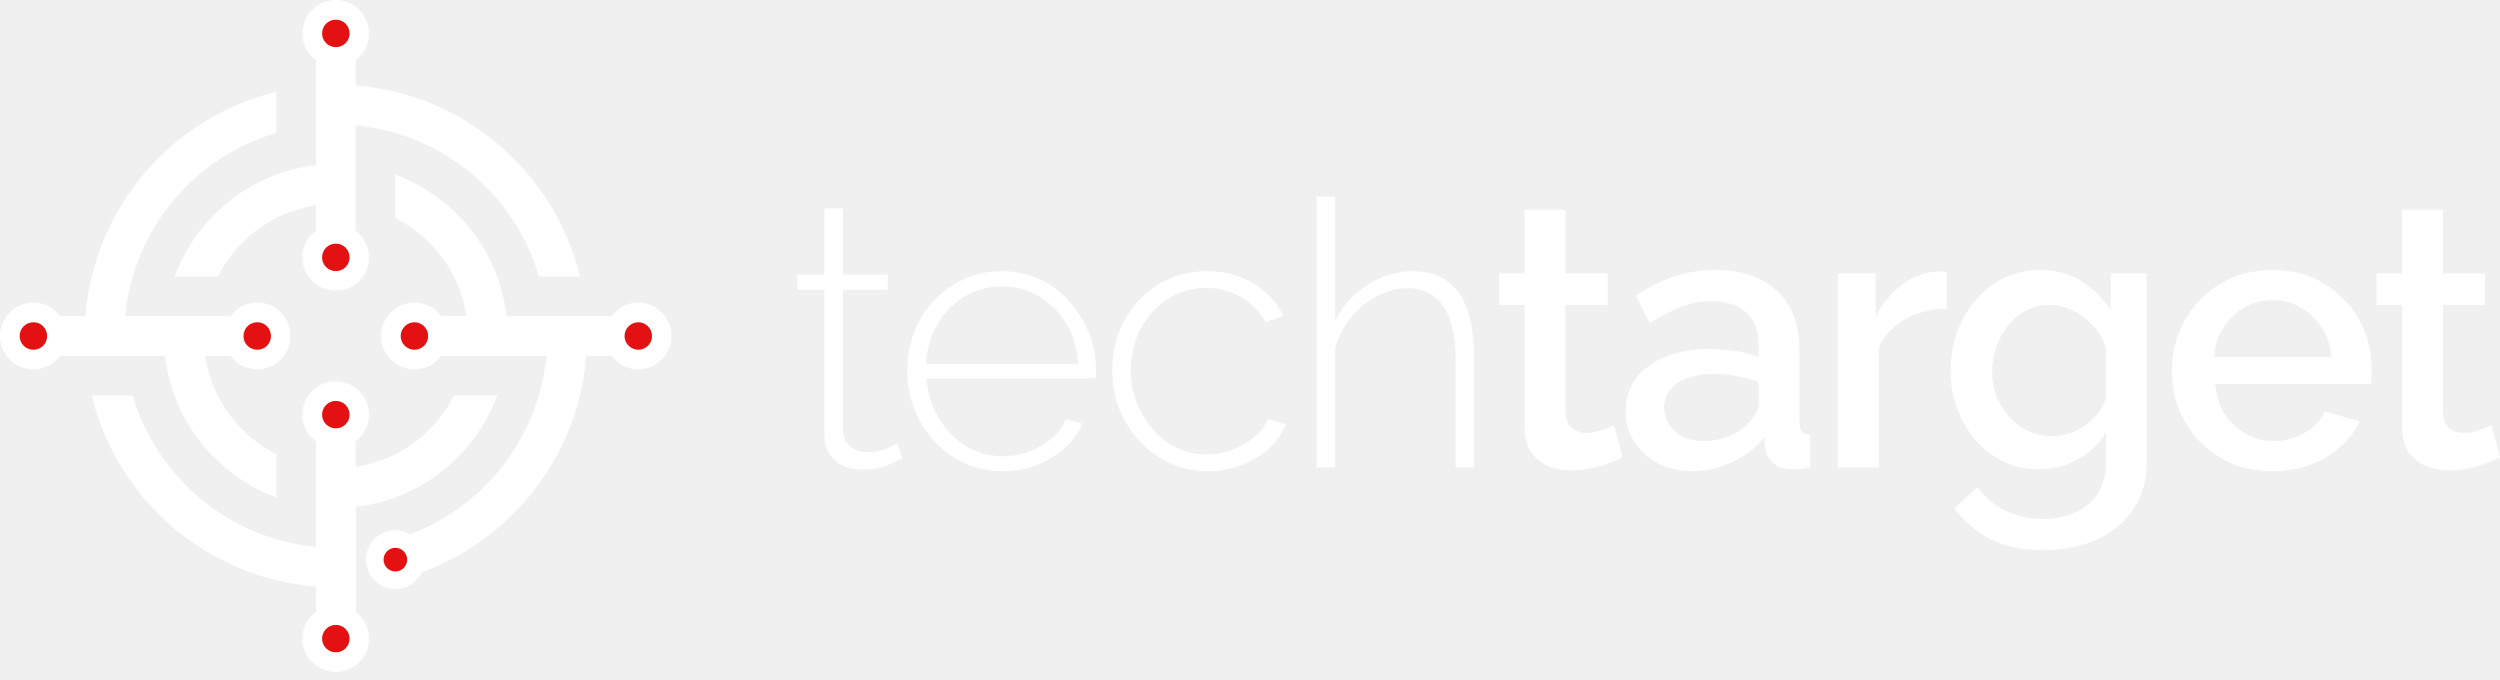
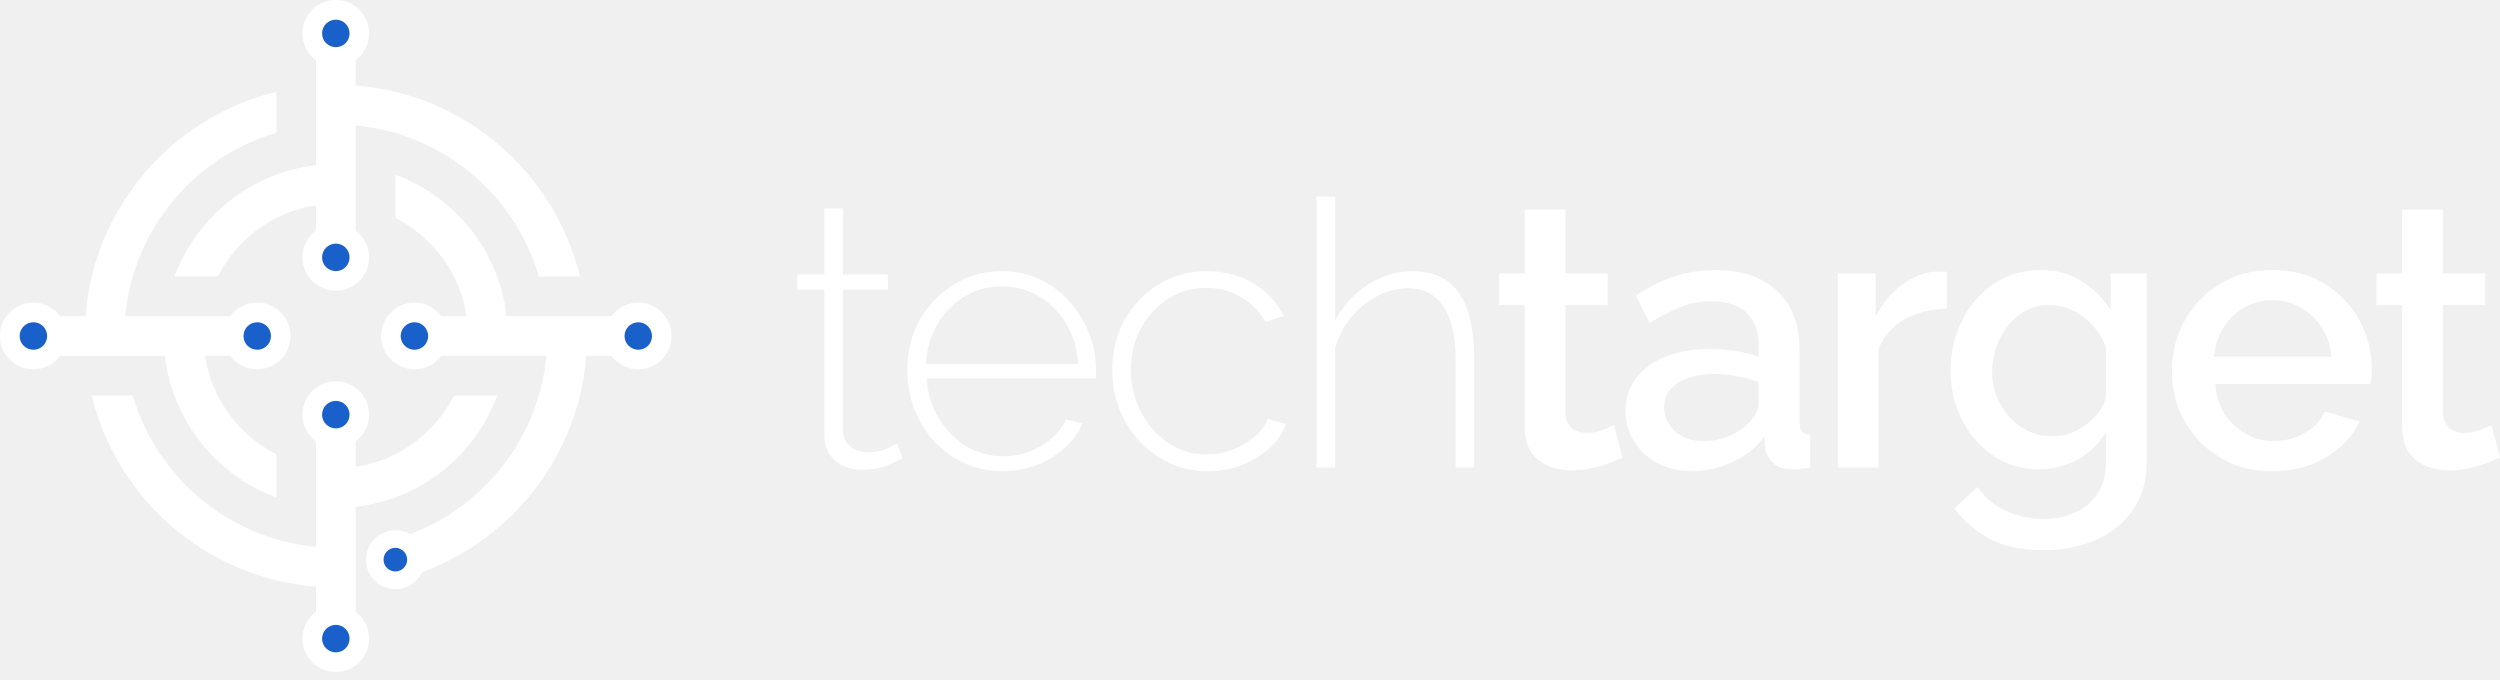
<svg xmlns="http://www.w3.org/2000/svg" width="228" height="62" viewBox="0 0 228 62" fill="none">
-   <path fill-rule="evenodd" clip-rule="evenodd" d="M28.817 53.498C18.852 52.71 10.667 45.551 8.367 36.077H12.108C14.3 43.528 20.85 49.124 28.817 49.876V36.077H32.437V42.57C36.372 41.989 39.678 39.493 41.409 36.077H45.344C43.346 41.517 38.394 45.538 32.449 46.217V49.863V53.498V57.181H28.817V53.498ZM57.149 28.832V32.455H53.468C52.681 42.437 45.514 50.627 36.045 52.916V49.173C43.492 46.992 49.085 40.426 49.836 32.455H36.057V28.832H42.547C41.966 24.907 39.472 21.612 36.057 19.88V15.931C41.494 17.954 45.526 22.884 46.192 28.832H49.836H53.468H57.149ZM28.817 4.119H32.437V7.802C42.414 8.577 50.599 15.749 52.887 25.21H49.146C46.967 17.76 40.404 12.175 32.437 11.436V25.21H28.817V18.717C24.894 19.323 21.601 21.794 19.869 25.21H15.922C17.944 19.771 22.872 15.749 28.817 15.07V11.436V7.802V4.119ZM4.117 32.455V28.832H7.797C8.56 18.862 15.74 10.673 25.209 8.371V12.114C17.738 14.307 12.168 20.861 11.418 28.832H25.209V32.455H18.707C19.312 36.392 21.782 39.699 25.209 41.432V45.369C19.76 43.37 15.74 38.415 15.05 32.467H11.418H7.785H4.117V32.455Z" fill="white" />
-   <path fill-rule="evenodd" clip-rule="evenodd" d="M58.215 33.678C59.886 33.678 61.242 32.322 61.242 30.65C61.242 28.978 59.886 27.597 58.215 27.597C56.544 27.597 55.164 28.966 55.164 30.65C55.176 32.322 56.544 33.678 58.215 33.678Z" fill="white" />
-   <path fill-rule="evenodd" clip-rule="evenodd" d="M58.215 31.898C58.905 31.898 59.462 31.34 59.462 30.65C59.462 29.959 58.905 29.39 58.215 29.39C57.525 29.39 56.956 29.959 56.956 30.65C56.956 31.34 57.537 31.898 58.215 31.898Z" fill="#E31111" />
-   <path fill-rule="evenodd" clip-rule="evenodd" d="M33.66 58.246C33.66 56.575 32.304 55.194 30.633 55.194C28.95 55.194 27.581 56.563 27.581 58.246C27.581 59.918 28.938 61.275 30.633 61.275C32.304 61.287 33.66 59.931 33.66 58.246Z" fill="white" />
-   <path fill-rule="evenodd" clip-rule="evenodd" d="M31.88 58.247C31.88 57.556 31.323 56.987 30.633 56.987C29.931 56.987 29.374 57.556 29.374 58.247C29.374 58.937 29.931 59.495 30.633 59.495C31.323 59.495 31.88 58.937 31.88 58.247Z" fill="#E31111" />
-   <path fill-rule="evenodd" clip-rule="evenodd" d="M3.051 33.678C4.722 33.678 6.078 32.322 6.078 30.65C6.078 28.966 4.722 27.597 3.051 27.597C1.356 27.597 0 28.966 0 30.65C0 32.322 1.356 33.678 3.051 33.678Z" fill="white" />
-   <path fill-rule="evenodd" clip-rule="evenodd" d="M3.051 31.898C3.741 31.898 4.298 31.34 4.298 30.65C4.298 29.947 3.741 29.39 3.051 29.39C2.349 29.39 1.792 29.947 1.792 30.65C1.792 31.34 2.349 31.898 3.051 31.898Z" fill="#E31111" />
-   <path fill-rule="evenodd" clip-rule="evenodd" d="M27.581 3.053C27.581 4.725 28.938 6.081 30.633 6.081C32.304 6.081 33.66 4.725 33.66 3.053C33.66 1.357 32.304 0 30.633 0C28.95 0 27.581 1.357 27.581 3.053Z" fill="white" />
-   <path fill-rule="evenodd" clip-rule="evenodd" d="M29.374 3.053C29.374 3.743 29.931 4.301 30.633 4.301C31.323 4.301 31.88 3.743 31.88 3.053C31.88 2.35 31.323 1.793 30.633 1.793C29.931 1.793 29.374 2.35 29.374 3.053Z" fill="#E31111" />
-   <path fill-rule="evenodd" clip-rule="evenodd" d="M36.057 53.728C37.534 53.728 38.745 52.529 38.745 51.038C38.745 49.56 37.534 48.361 36.057 48.361C34.58 48.361 33.381 49.56 33.381 51.038C33.381 52.529 34.58 53.728 36.057 53.728Z" fill="white" />
-   <path fill-rule="evenodd" clip-rule="evenodd" d="M36.057 52.117C36.638 52.117 37.135 51.644 37.135 51.038C37.135 50.457 36.65 49.96 36.057 49.96C35.464 49.96 34.98 50.445 34.98 51.038C34.98 51.644 35.464 52.117 36.057 52.117Z" fill="#E31111" />
-   <path fill-rule="evenodd" clip-rule="evenodd" d="M37.801 33.678C39.472 33.678 40.828 32.322 40.828 30.65C40.828 28.978 39.472 27.597 37.801 27.597C36.13 27.597 34.749 28.966 34.749 30.65C34.749 32.322 36.13 33.678 37.801 33.678Z" fill="white" />
-   <path fill-rule="evenodd" clip-rule="evenodd" d="M37.801 31.898C38.491 31.898 39.048 31.34 39.048 30.65C39.048 29.959 38.491 29.39 37.801 29.39C37.111 29.39 36.541 29.959 36.541 30.65C36.541 31.34 37.111 31.898 37.801 31.898Z" fill="#E31111" />
-   <path fill-rule="evenodd" clip-rule="evenodd" d="M33.66 23.478C33.66 21.794 32.304 20.425 30.633 20.425C28.95 20.425 27.581 21.782 27.581 23.478C27.581 25.15 28.938 26.506 30.633 26.506C32.304 26.519 33.66 25.15 33.66 23.478Z" fill="white" />
-   <path fill-rule="evenodd" clip-rule="evenodd" d="M31.88 23.478C31.88 22.775 31.323 22.218 30.633 22.218C29.931 22.218 29.374 22.775 29.374 23.478C29.374 24.169 29.931 24.726 30.633 24.726C31.323 24.726 31.88 24.169 31.88 23.478Z" fill="#E31111" />
-   <path fill-rule="evenodd" clip-rule="evenodd" d="M23.465 27.597C21.782 27.597 20.414 28.954 20.414 30.65C20.414 32.322 21.77 33.678 23.465 33.678C25.136 33.678 26.492 32.322 26.492 30.65C26.504 28.966 25.136 27.597 23.465 27.597Z" fill="white" />
-   <path fill-rule="evenodd" clip-rule="evenodd" d="M23.465 29.39C22.763 29.39 22.206 29.947 22.206 30.65C22.206 31.34 22.763 31.898 23.465 31.898C24.155 31.898 24.712 31.34 24.712 30.65C24.712 29.947 24.155 29.39 23.465 29.39Z" fill="#E31111" />
-   <path fill-rule="evenodd" clip-rule="evenodd" d="M27.581 37.822C27.581 39.493 28.938 40.85 30.633 40.85C32.304 40.85 33.66 39.493 33.66 37.822C33.66 36.138 32.304 34.769 30.633 34.769C28.95 34.769 27.581 36.126 27.581 37.822Z" fill="white" />
-   <path fill-rule="evenodd" clip-rule="evenodd" d="M29.374 37.822C29.374 38.512 29.931 39.069 30.633 39.069C31.323 39.069 31.88 38.512 31.88 37.822C31.88 37.119 31.323 36.562 30.633 36.562C29.931 36.562 29.374 37.119 29.374 37.822Z" fill="#E31111" />
-   <path d="M82.319 41.784C82.206 41.829 81.981 41.941 81.643 42.122C81.305 42.302 80.876 42.471 80.358 42.629C79.839 42.765 79.265 42.832 78.633 42.832C78.025 42.832 77.45 42.72 76.909 42.494C76.39 42.246 75.973 41.885 75.658 41.411C75.342 40.938 75.184 40.363 75.184 39.686V26.423H72.716V25.036H75.184V19.014H76.875V25.036H80.967V26.423H76.875V39.28C76.92 39.934 77.157 40.43 77.585 40.769C78.013 41.084 78.509 41.242 79.073 41.242C79.772 41.242 80.38 41.13 80.899 40.904C81.417 40.656 81.722 40.498 81.812 40.43L82.319 41.784ZM91.434 42.968C90.194 42.968 89.044 42.731 87.985 42.257C86.925 41.761 86.001 41.096 85.212 40.261C84.446 39.404 83.837 38.423 83.386 37.318C82.958 36.19 82.744 35.006 82.744 33.765C82.744 32.096 83.116 30.585 83.86 29.232C84.603 27.878 85.629 26.796 86.937 25.984C88.244 25.149 89.71 24.732 91.332 24.732C93.001 24.732 94.477 25.149 95.762 25.984C97.047 26.818 98.062 27.923 98.805 29.299C99.572 30.653 99.955 32.141 99.955 33.765C99.955 33.901 99.955 34.036 99.955 34.171C99.955 34.306 99.944 34.419 99.921 34.51H84.502C84.592 35.84 84.964 37.047 85.618 38.13C86.272 39.212 87.106 40.069 88.12 40.701C89.157 41.31 90.284 41.614 91.502 41.614C92.719 41.614 93.869 41.299 94.951 40.667C96.033 40.036 96.788 39.224 97.216 38.231L98.704 38.637C98.366 39.472 97.825 40.216 97.081 40.87C96.36 41.524 95.503 42.043 94.511 42.426C93.542 42.787 92.516 42.968 91.434 42.968ZM84.434 33.19H98.332C98.242 31.814 97.881 30.596 97.25 29.536C96.619 28.476 95.785 27.641 94.748 27.032C93.733 26.423 92.606 26.119 91.366 26.119C90.126 26.119 88.999 26.423 87.985 27.032C86.971 27.641 86.148 28.476 85.516 29.536C84.885 30.596 84.525 31.814 84.434 33.19ZM110.133 42.968C108.916 42.968 107.778 42.731 106.718 42.257C105.659 41.761 104.734 41.096 103.945 40.261C103.156 39.404 102.536 38.423 102.086 37.318C101.657 36.212 101.443 35.028 101.443 33.765C101.443 32.074 101.815 30.551 102.559 29.198C103.303 27.844 104.329 26.762 105.636 25.95C106.944 25.138 108.431 24.732 110.1 24.732C111.7 24.732 113.109 25.104 114.326 25.848C115.544 26.57 116.457 27.562 117.065 28.826L115.409 29.367C114.89 28.397 114.146 27.641 113.177 27.1C112.23 26.536 111.182 26.254 110.032 26.254C108.747 26.254 107.586 26.581 106.549 27.235C105.512 27.89 104.678 28.792 104.047 29.942C103.438 31.07 103.134 32.344 103.134 33.765C103.134 35.164 103.449 36.449 104.081 37.622C104.712 38.795 105.546 39.731 106.583 40.43C107.642 41.107 108.803 41.445 110.066 41.445C110.877 41.445 111.666 41.299 112.433 41.005C113.222 40.69 113.898 40.284 114.462 39.788C115.048 39.291 115.431 38.761 115.611 38.197L117.268 38.671C116.975 39.505 116.468 40.25 115.747 40.904C115.025 41.535 114.18 42.043 113.211 42.426C112.264 42.787 111.238 42.968 110.133 42.968ZM134.443 42.629H132.752V32.818C132.752 30.653 132.38 29.029 131.636 27.946C130.893 26.841 129.81 26.288 128.39 26.288C127.466 26.288 126.542 26.525 125.617 26.999C124.693 27.472 123.893 28.126 123.217 28.961C122.54 29.773 122.056 30.698 121.763 31.735V42.629H120.072V17.931H121.763V29.232C122.484 27.856 123.487 26.762 124.772 25.95C126.057 25.138 127.421 24.732 128.864 24.732C129.856 24.732 130.701 24.912 131.4 25.273C132.099 25.634 132.673 26.153 133.124 26.829C133.575 27.506 133.902 28.318 134.105 29.265C134.33 30.213 134.443 31.295 134.443 32.513V42.629ZM147.975 41.716C147.659 41.874 147.265 42.043 146.791 42.223C146.318 42.404 145.777 42.562 145.168 42.697C144.582 42.832 143.973 42.9 143.342 42.9C142.576 42.9 141.866 42.765 141.212 42.494C140.558 42.223 140.028 41.795 139.623 41.208C139.239 40.599 139.048 39.821 139.048 38.874V27.811H136.715V24.935H139.048V19.116H142.767V24.935H146.622V27.811H142.767V37.69C142.812 38.299 143.004 38.75 143.342 39.043C143.703 39.336 144.142 39.483 144.661 39.483C145.179 39.483 145.675 39.393 146.149 39.212C146.622 39.032 146.972 38.885 147.197 38.773L147.975 41.716ZM148.252 37.453C148.252 36.325 148.568 35.344 149.199 34.51C149.853 33.652 150.743 32.998 151.87 32.547C152.997 32.074 154.305 31.837 155.793 31.837C156.582 31.837 157.382 31.893 158.194 32.006C159.028 32.119 159.76 32.299 160.391 32.547V31.431C160.391 30.19 160.019 29.22 159.276 28.521C158.532 27.822 157.461 27.472 156.063 27.472C155.071 27.472 154.136 27.653 153.257 28.014C152.377 28.352 151.442 28.837 150.45 29.468L149.199 26.965C150.371 26.175 151.543 25.589 152.716 25.205C153.91 24.822 155.161 24.63 156.469 24.63C158.836 24.63 160.696 25.262 162.048 26.525C163.423 27.765 164.111 29.536 164.111 31.837V38.434C164.111 38.863 164.179 39.167 164.314 39.348C164.472 39.528 164.731 39.63 165.092 39.652V42.629C164.754 42.697 164.449 42.742 164.179 42.765C163.908 42.787 163.683 42.799 163.502 42.799C162.713 42.799 162.116 42.607 161.71 42.223C161.304 41.84 161.068 41.389 161 40.87L160.899 39.855C160.132 40.848 159.152 41.614 157.957 42.156C156.762 42.697 155.556 42.968 154.339 42.968C153.166 42.968 152.118 42.731 151.194 42.257C150.27 41.761 149.548 41.096 149.03 40.261C148.511 39.427 148.252 38.49 148.252 37.453ZM159.512 38.536C159.783 38.242 159.997 37.949 160.155 37.656C160.313 37.363 160.391 37.103 160.391 36.878V34.848C159.76 34.6 159.095 34.419 158.396 34.306C157.698 34.171 157.01 34.103 156.334 34.103C154.981 34.103 153.877 34.374 153.02 34.916C152.186 35.457 151.769 36.201 151.769 37.148C151.769 37.667 151.904 38.163 152.175 38.637C152.468 39.111 152.873 39.494 153.392 39.788C153.933 40.081 154.598 40.227 155.387 40.227C156.198 40.227 156.976 40.069 157.72 39.754C158.464 39.438 159.061 39.032 159.512 38.536ZM177.55 28.149C176.108 28.172 174.823 28.498 173.696 29.13C172.591 29.762 171.802 30.653 171.329 31.803V42.629H167.609V24.935H171.058V28.893C171.667 27.675 172.467 26.705 173.459 25.984C174.451 25.239 175.499 24.833 176.604 24.766C176.829 24.766 177.009 24.766 177.145 24.766C177.302 24.766 177.438 24.777 177.55 24.799V28.149ZM185.978 42.799C184.783 42.799 183.69 42.562 182.698 42.088C181.706 41.592 180.849 40.926 180.128 40.092C179.429 39.257 178.877 38.299 178.471 37.216C178.088 36.133 177.896 34.994 177.896 33.799C177.896 32.536 178.099 31.352 178.505 30.247C178.91 29.141 179.474 28.172 180.195 27.337C180.939 26.48 181.807 25.814 182.799 25.341C183.791 24.867 184.896 24.63 186.113 24.63C187.533 24.63 188.773 24.969 189.833 25.645C190.915 26.322 191.805 27.202 192.504 28.284V24.935H195.784V42.122C195.784 43.836 195.367 45.291 194.533 46.486C193.721 47.682 192.605 48.595 191.185 49.227C189.765 49.858 188.164 50.174 186.383 50.174C184.422 50.174 182.799 49.836 181.514 49.159C180.229 48.483 179.136 47.558 178.234 46.385L180.331 44.423C181.007 45.37 181.875 46.092 182.934 46.588C184.016 47.084 185.166 47.332 186.383 47.332C187.398 47.332 188.333 47.141 189.19 46.757C190.069 46.396 190.768 45.821 191.287 45.032C191.805 44.265 192.064 43.295 192.064 42.122V39.415C191.433 40.475 190.565 41.31 189.461 41.919C188.356 42.505 187.195 42.799 185.978 42.799ZM187.195 39.788C187.759 39.788 188.3 39.697 188.818 39.517C189.337 39.314 189.81 39.054 190.238 38.739C190.689 38.4 191.072 38.028 191.388 37.622C191.704 37.194 191.929 36.742 192.064 36.269V31.634C191.771 30.867 191.354 30.201 190.813 29.638C190.272 29.051 189.663 28.6 188.987 28.284C188.311 27.968 187.623 27.811 186.924 27.811C186.113 27.811 185.38 27.991 184.727 28.352C184.095 28.69 183.554 29.153 183.103 29.739C182.653 30.303 182.303 30.946 182.055 31.668C181.807 32.389 181.683 33.134 181.683 33.901C181.683 34.712 181.819 35.468 182.089 36.167C182.382 36.867 182.777 37.498 183.273 38.062C183.768 38.603 184.355 39.032 185.031 39.348C185.707 39.641 186.429 39.788 187.195 39.788ZM207.243 42.968C205.868 42.968 204.617 42.731 203.49 42.257C202.385 41.761 201.427 41.096 200.616 40.261C199.804 39.404 199.173 38.434 198.722 37.352C198.294 36.246 198.079 35.073 198.079 33.833C198.079 32.164 198.463 30.641 199.229 29.265C199.996 27.867 201.066 26.75 202.442 25.916C203.817 25.059 205.428 24.63 207.277 24.63C209.126 24.63 210.715 25.059 212.045 25.916C213.397 26.75 214.446 27.856 215.19 29.232C215.933 30.607 216.305 32.085 216.305 33.664C216.305 33.934 216.294 34.194 216.272 34.442C216.249 34.667 216.227 34.859 216.204 35.017H202.036C202.103 36.054 202.385 36.968 202.881 37.758C203.4 38.524 204.053 39.133 204.842 39.584C205.631 40.013 206.477 40.227 207.378 40.227C208.37 40.227 209.306 39.979 210.185 39.483C211.087 38.987 211.695 38.333 212.011 37.521L215.19 38.434C214.806 39.291 214.22 40.069 213.431 40.769C212.665 41.445 211.752 41.987 210.692 42.393C209.633 42.776 208.483 42.968 207.243 42.968ZM201.934 32.547H212.62C212.552 31.532 212.259 30.641 211.741 29.874C211.245 29.085 210.602 28.476 209.813 28.047C209.047 27.596 208.19 27.371 207.243 27.371C206.319 27.371 205.462 27.596 204.673 28.047C203.907 28.476 203.276 29.085 202.78 29.874C202.284 30.641 202.002 31.532 201.934 32.547ZM228 41.716C227.684 41.874 227.29 42.043 226.816 42.223C226.343 42.404 225.802 42.562 225.193 42.697C224.607 42.832 223.999 42.9 223.367 42.9C222.601 42.9 221.891 42.765 221.237 42.494C220.583 42.223 220.054 41.795 219.648 41.208C219.265 40.599 219.073 39.821 219.073 38.874V27.811H216.74V24.935H219.073V19.116H222.793V24.935H226.647V27.811H222.793V37.69C222.838 38.299 223.029 38.75 223.367 39.043C223.728 39.336 224.168 39.483 224.686 39.483C225.205 39.483 225.701 39.393 226.174 39.212C226.647 39.032 226.997 38.885 227.222 38.773L228 41.716Z" fill="white" />
+   <g clip-path="url(#clip0_7_71)">
+     <path fill-rule="evenodd" clip-rule="evenodd" d="M28.817 53.498C18.852 52.71 10.668 45.551 8.367 36.077H12.108C14.3 43.528 20.85 49.125 28.817 49.876V36.077H32.438V42.571C36.373 41.989 39.678 39.494 41.41 36.077H45.345C43.347 41.517 38.395 45.539 32.45 46.217V49.864V53.498V57.181H28.817V53.498ZM57.15 28.833V32.455H53.469C52.682 42.437 45.514 50.627 36.046 52.916V49.173C43.492 46.992 49.086 40.426 49.837 32.455H36.058V28.833H42.548C41.967 24.908 39.472 21.613 36.058 19.88V15.931C41.494 17.954 45.526 22.884 46.192 28.833H49.837H53.469H57.15ZM28.817 4.119H32.438V7.802C42.414 8.577 50.599 15.749 52.888 25.21H49.146C46.967 17.76 40.405 12.175 32.438 11.436V25.21H28.817V18.717C24.894 19.323 21.601 21.794 19.87 25.21H15.922C17.944 19.771 22.872 15.749 28.817 15.071V11.436V7.802V4.119ZM4.117 32.455V28.833H7.798C8.561 18.863 15.741 10.673 25.209 8.371V12.115C17.739 14.307 12.169 20.861 11.418 28.833H25.209V32.455H18.707C19.313 36.392 21.783 39.7 25.209 41.432V45.369C19.761 43.37 15.741 38.415 15.051 32.467H11.418H7.786H4.117V32.455Z" fill="white" />
+     <path fill-rule="evenodd" clip-rule="evenodd" d="M58.215 33.678C59.886 33.678 61.242 32.321 61.242 30.649C61.242 28.978 59.886 27.597 58.215 27.597C56.544 27.597 55.164 28.966 55.164 30.649C55.176 32.321 56.544 33.678 58.215 33.678Z" fill="white" />
+     <path fill-rule="evenodd" clip-rule="evenodd" d="M58.215 31.898C58.905 31.898 59.462 31.34 59.462 30.65C59.462 29.959 58.905 29.39 58.215 29.39C57.525 29.39 56.956 29.959 56.956 30.65C56.956 31.34 57.537 31.898 58.215 31.898Z" fill="#1960CB" />
+     <path fill-rule="evenodd" clip-rule="evenodd" d="M33.659 58.246C33.659 56.575 32.303 55.193 30.632 55.193C28.949 55.193 27.581 56.562 27.581 58.246C27.581 59.918 28.937 61.275 30.632 61.275C32.303 61.287 33.659 59.93 33.659 58.246Z" fill="white" />
+     <path fill-rule="evenodd" clip-rule="evenodd" d="M31.88 58.247C31.88 57.556 31.323 56.987 30.633 56.987C29.931 56.987 29.374 57.556 29.374 58.247C29.374 58.937 29.931 59.495 30.633 59.495C31.323 59.495 31.88 58.937 31.88 58.247Z" fill="#1960CB" />
+     <path fill-rule="evenodd" clip-rule="evenodd" d="M3.051 33.678C4.722 33.678 6.078 32.321 6.078 30.649C6.078 28.966 4.722 27.597 3.051 27.597C1.356 27.597 0 28.966 0 30.649C0 32.321 1.356 33.678 3.051 33.678Z" fill="white" />
+     <path fill-rule="evenodd" clip-rule="evenodd" d="M3.051 31.898C3.741 31.898 4.298 31.34 4.298 30.65C4.298 29.947 3.741 29.39 3.051 29.39C2.349 29.39 1.792 29.947 1.792 30.65C1.792 31.34 2.349 31.898 3.051 31.898Z" fill="#1960CB" />
+     <path fill-rule="evenodd" clip-rule="evenodd" d="M27.581 3.053C27.581 4.725 28.937 6.081 30.632 6.081C32.303 6.081 33.659 4.725 33.659 3.053C33.659 1.357 32.303 0 30.632 0C28.949 0 27.581 1.357 27.581 3.053Z" fill="white" />
+     <path fill-rule="evenodd" clip-rule="evenodd" d="M29.374 3.053C29.374 3.743 29.931 4.301 30.633 4.301C31.323 4.301 31.88 3.743 31.88 3.053C31.88 2.35 31.323 1.793 30.633 1.793C29.931 1.793 29.374 2.35 29.374 3.053Z" fill="#1960CB" />
+     <path fill-rule="evenodd" clip-rule="evenodd" d="M36.057 53.728C37.534 53.728 38.745 52.529 38.745 51.038C38.745 49.561 37.534 48.361 36.057 48.361C34.58 48.361 33.381 49.561 33.381 51.038C33.381 52.529 34.58 53.728 36.057 53.728Z" fill="white" />
+     <path fill-rule="evenodd" clip-rule="evenodd" d="M36.057 52.116C36.638 52.116 37.135 51.644 37.135 51.038C37.135 50.457 36.65 49.96 36.057 49.96C35.464 49.96 34.98 50.445 34.98 51.038C34.98 51.644 35.464 52.116 36.057 52.116Z" fill="#1960CB" />
+     <path fill-rule="evenodd" clip-rule="evenodd" d="M37.8 33.678C39.471 33.678 40.827 32.321 40.827 30.649C40.827 28.978 39.471 27.597 37.8 27.597C36.129 27.597 34.749 28.966 34.749 30.649C34.749 32.321 36.129 33.678 37.8 33.678Z" fill="white" />
+     <path fill-rule="evenodd" clip-rule="evenodd" d="M37.8 31.898C38.49 31.898 39.047 31.34 39.047 30.65C39.047 29.959 38.49 29.39 37.8 29.39C37.11 29.39 36.541 29.959 36.541 30.65C36.541 31.34 37.11 31.898 37.8 31.898Z" fill="#1960CB" />
+     <path fill-rule="evenodd" clip-rule="evenodd" d="M33.659 23.478C33.659 21.794 32.303 20.425 30.632 20.425C28.949 20.425 27.581 21.782 27.581 23.478C27.581 25.149 28.937 26.506 30.632 26.506C32.303 26.518 33.659 25.149 33.659 23.478Z" fill="white" />
+     <path fill-rule="evenodd" clip-rule="evenodd" d="M31.88 23.478C31.88 22.775 31.323 22.218 30.633 22.218C29.931 22.218 29.374 22.775 29.374 23.478C29.374 24.168 29.931 24.726 30.633 24.726C31.323 24.726 31.88 24.168 31.88 23.478Z" fill="#1960CB" />
+     <path fill-rule="evenodd" clip-rule="evenodd" d="M23.465 27.597C21.782 27.597 20.414 28.953 20.414 30.649C20.414 32.321 21.77 33.678 23.465 33.678C25.136 33.678 26.492 32.321 26.492 30.649C26.504 28.966 25.136 27.597 23.465 27.597Z" fill="white" />
+     <path fill-rule="evenodd" clip-rule="evenodd" d="M23.465 29.39C22.763 29.39 22.206 29.947 22.206 30.65C22.206 31.34 22.763 31.898 23.465 31.898C24.155 31.898 24.712 31.34 24.712 30.65C24.712 29.947 24.155 29.39 23.465 29.39Z" fill="#1960CB" />
+     <path fill-rule="evenodd" clip-rule="evenodd" d="M27.581 37.822C27.581 39.493 28.937 40.85 30.632 40.85C32.303 40.85 33.659 39.493 33.659 37.822C33.659 36.138 32.303 34.769 30.632 34.769C28.949 34.769 27.581 36.125 27.581 37.822Z" fill="white" />
+     <path fill-rule="evenodd" clip-rule="evenodd" d="M29.374 37.822C29.374 38.512 29.931 39.069 30.633 39.069C31.323 39.069 31.88 38.512 31.88 37.822C31.88 37.119 31.323 36.562 30.633 36.562C29.931 36.562 29.374 37.119 29.374 37.822Z" fill="#1960CB" />
+     <path d="M82.319 41.784C82.206 41.829 81.981 41.942 81.643 42.122C81.305 42.303 80.876 42.472 80.358 42.63C79.839 42.765 79.265 42.833 78.633 42.833C78.025 42.833 77.45 42.72 76.909 42.494C76.39 42.246 75.973 41.885 75.658 41.412C75.342 40.938 75.184 40.363 75.184 39.686V26.424H72.716V25.037H75.184V19.014H76.875V25.037H80.967V26.424H76.875V39.28C76.92 39.934 77.157 40.431 77.585 40.769C78.013 41.085 78.509 41.242 79.073 41.242C79.772 41.242 80.38 41.13 80.899 40.904C81.417 40.656 81.722 40.498 81.812 40.431L82.319 41.784ZM91.434 42.968C90.194 42.968 89.044 42.731 87.985 42.258C86.925 41.761 86.001 41.096 85.212 40.261C84.446 39.404 83.837 38.423 83.386 37.318C82.958 36.19 82.744 35.006 82.744 33.765C82.744 32.096 83.116 30.585 83.86 29.232C84.603 27.878 85.629 26.796 86.937 25.984C88.244 25.149 89.71 24.732 91.332 24.732C93.001 24.732 94.477 25.149 95.762 25.984C97.047 26.818 98.062 27.924 98.805 29.299C99.572 30.653 99.955 32.141 99.955 33.765C99.955 33.901 99.955 34.036 99.955 34.171C99.955 34.307 99.944 34.419 99.921 34.51H84.502C84.592 35.84 84.964 37.047 85.618 38.13C86.272 39.212 87.106 40.07 88.12 40.701C89.157 41.31 90.284 41.615 91.502 41.615C92.719 41.615 93.869 41.299 94.951 40.667C96.033 40.036 96.788 39.224 97.216 38.231L98.704 38.637C98.366 39.472 97.825 40.216 97.081 40.87C96.36 41.524 95.503 42.043 94.511 42.427C93.542 42.788 92.516 42.968 91.434 42.968ZM84.434 33.19H98.332C98.242 31.814 97.881 30.596 97.25 29.536C96.619 28.476 95.785 27.642 94.748 27.033C93.733 26.424 92.606 26.119 91.366 26.119C90.126 26.119 88.999 26.424 87.985 27.033C86.971 27.642 86.148 28.476 85.516 29.536C84.885 30.596 84.525 31.814 84.434 33.19ZM110.133 42.968C108.916 42.968 107.778 42.731 106.718 42.258C105.659 41.761 104.734 41.096 103.945 40.261C103.156 39.404 102.536 38.423 102.086 37.318C101.657 36.213 101.443 35.029 101.443 33.765C101.443 32.074 101.815 30.551 102.559 29.198C103.303 27.845 104.329 26.762 105.636 25.95C106.944 25.138 108.431 24.732 110.1 24.732C111.7 24.732 113.109 25.104 114.326 25.849C115.544 26.57 116.457 27.563 117.065 28.826L115.409 29.367C114.89 28.397 114.146 27.642 113.177 27.1C112.23 26.536 111.182 26.255 110.032 26.255C108.747 26.255 107.586 26.581 106.549 27.236C105.512 27.89 104.678 28.792 104.047 29.942C103.438 31.07 103.134 32.344 103.134 33.765C103.134 35.164 103.449 36.45 104.081 37.622C104.712 38.795 105.546 39.731 106.583 40.431C107.642 41.107 108.803 41.446 110.066 41.446C110.877 41.446 111.666 41.299 112.433 41.006C113.222 40.69 113.898 40.284 114.462 39.788C115.048 39.291 115.431 38.761 115.611 38.197L117.268 38.671C116.975 39.506 116.468 40.25 115.747 40.904C115.025 41.536 114.18 42.043 113.211 42.427C112.264 42.788 111.238 42.968 110.133 42.968ZM134.443 42.63H132.752V32.818C132.752 30.653 132.38 29.029 131.636 27.946C130.893 26.841 129.81 26.288 128.39 26.288C127.466 26.288 126.542 26.525 125.617 26.999C124.693 27.473 123.893 28.127 123.217 28.961C122.54 29.773 122.056 30.698 121.763 31.735V42.63H120.072V17.932H121.763V29.232C122.484 27.856 123.487 26.762 124.772 25.95C126.057 25.138 127.421 24.732 128.864 24.732C129.856 24.732 130.701 24.912 131.4 25.273C132.099 25.634 132.673 26.153 133.124 26.83C133.575 27.506 133.902 28.318 134.105 29.266C134.33 30.213 134.443 31.296 134.443 32.514V42.63ZM147.975 41.716C147.659 41.874 147.265 42.043 146.791 42.224C146.318 42.404 145.777 42.562 145.168 42.697C144.582 42.833 143.973 42.9 143.342 42.9C142.576 42.9 141.866 42.765 141.212 42.494C140.558 42.224 140.028 41.795 139.623 41.209C139.239 40.6 139.048 39.822 139.048 38.874V27.811H136.715V24.935H139.048V19.116H142.767V24.935H146.622V27.811H142.767V37.69C142.812 38.299 143.004 38.75 143.342 39.043C143.703 39.337 144.142 39.483 144.661 39.483C145.179 39.483 145.675 39.393 146.149 39.212C146.622 39.032 146.972 38.885 147.197 38.773L147.975 41.716ZM148.252 37.453C148.252 36.325 148.568 35.344 149.199 34.51C149.853 33.653 150.743 32.998 151.87 32.547C152.997 32.074 154.305 31.837 155.793 31.837C156.582 31.837 157.382 31.893 158.194 32.006C159.028 32.119 159.76 32.299 160.391 32.547V31.431C160.391 30.19 160.019 29.221 159.276 28.521C158.532 27.822 157.461 27.473 156.063 27.473C155.071 27.473 154.136 27.653 153.257 28.014C152.377 28.352 151.442 28.837 150.45 29.469L149.199 26.965C150.371 26.175 151.543 25.589 152.716 25.206C153.91 24.822 155.161 24.631 156.469 24.631C158.836 24.631 160.696 25.262 162.048 26.525C163.423 27.766 164.111 29.536 164.111 31.837V38.434C164.111 38.863 164.179 39.167 164.314 39.348C164.472 39.528 164.731 39.63 165.092 39.652V42.63C164.754 42.697 164.449 42.742 164.179 42.765C163.908 42.788 163.683 42.799 163.502 42.799C162.713 42.799 162.116 42.607 161.71 42.224C161.304 41.84 161.068 41.389 161 40.87L160.899 39.855C160.132 40.848 159.152 41.615 157.957 42.156C156.762 42.697 155.556 42.968 154.339 42.968C153.166 42.968 152.118 42.731 151.194 42.258C150.27 41.761 149.548 41.096 149.03 40.261C148.511 39.427 148.252 38.491 148.252 37.453ZM159.512 38.536C159.783 38.243 159.997 37.949 160.155 37.656C160.313 37.363 160.391 37.104 160.391 36.878V34.848C159.76 34.6 159.095 34.419 158.396 34.307C157.698 34.171 157.01 34.104 156.334 34.104C154.981 34.104 153.877 34.374 153.02 34.916C152.186 35.457 151.769 36.201 151.769 37.149C151.769 37.667 151.904 38.164 152.175 38.637C152.468 39.111 152.873 39.494 153.392 39.788C153.933 40.081 154.598 40.227 155.387 40.227C156.198 40.227 156.976 40.07 157.72 39.754C158.464 39.438 159.061 39.032 159.512 38.536ZM177.55 28.149C176.108 28.172 174.823 28.499 173.696 29.13C172.591 29.762 171.802 30.653 171.329 31.803V42.63H167.609V24.935H171.058V28.893C171.667 27.675 172.467 26.706 173.459 25.984C174.451 25.239 175.499 24.834 176.604 24.766C176.829 24.766 177.009 24.766 177.145 24.766C177.302 24.766 177.438 24.777 177.55 24.8V28.149ZM185.978 42.799C184.783 42.799 183.69 42.562 182.698 42.088C181.706 41.592 180.849 40.927 180.128 40.092C179.429 39.258 178.877 38.299 178.471 37.216C178.088 36.134 177.896 34.995 177.896 33.799C177.896 32.536 178.099 31.352 178.505 30.247C178.91 29.142 179.474 28.172 180.195 27.337C180.939 26.48 181.807 25.815 182.799 25.341C183.791 24.867 184.896 24.631 186.113 24.631C187.533 24.631 188.773 24.969 189.833 25.645C190.915 26.322 191.805 27.202 192.504 28.284V24.935H195.784V42.122C195.784 43.836 195.367 45.291 194.533 46.487C193.721 47.682 192.605 48.596 191.185 49.227C189.765 49.859 188.164 50.174 186.383 50.174C184.422 50.174 182.799 49.836 181.514 49.159C180.229 48.483 179.136 47.558 178.234 46.385L180.331 44.423C181.007 45.37 181.875 46.092 182.934 46.588C184.016 47.084 185.166 47.332 186.383 47.332C187.398 47.332 188.333 47.141 189.19 46.757C190.069 46.396 190.768 45.821 191.287 45.032C191.805 44.265 192.064 43.295 192.064 42.122V39.416C191.433 40.476 190.565 41.31 189.461 41.919C188.356 42.506 187.195 42.799 185.978 42.799ZM187.195 39.788C187.759 39.788 188.3 39.697 188.818 39.517C189.337 39.314 189.81 39.055 190.238 38.739C190.689 38.401 191.072 38.028 191.388 37.622C191.704 37.194 191.929 36.743 192.064 36.269V31.634C191.771 30.867 191.354 30.202 190.813 29.638C190.272 29.051 189.663 28.6 188.987 28.284C188.311 27.969 187.623 27.811 186.924 27.811C186.113 27.811 185.38 27.991 184.727 28.352C184.095 28.69 183.554 29.153 183.103 29.739C182.653 30.303 182.303 30.946 182.055 31.668C181.807 32.389 181.683 33.134 181.683 33.901C181.683 34.713 181.819 35.468 182.089 36.167C182.382 36.867 182.777 37.498 183.273 38.062C183.768 38.603 184.355 39.032 185.031 39.348C185.707 39.641 186.429 39.788 187.195 39.788ZM207.243 42.968C205.868 42.968 204.617 42.731 203.49 42.258C202.385 41.761 201.427 41.096 200.616 40.261C199.804 39.404 199.173 38.434 198.722 37.352C198.294 36.246 198.079 35.074 198.079 33.833C198.079 32.164 198.463 30.642 199.229 29.266C199.996 27.867 201.066 26.751 202.442 25.916C203.817 25.059 205.428 24.631 207.277 24.631C209.126 24.631 210.715 25.059 212.045 25.916C213.397 26.751 214.446 27.856 215.19 29.232C215.933 30.608 216.305 32.085 216.305 33.664C216.305 33.935 216.294 34.194 216.272 34.442C216.249 34.668 216.227 34.859 216.204 35.017H202.036C202.103 36.055 202.385 36.968 202.881 37.758C203.4 38.525 204.053 39.133 204.842 39.585C205.631 40.013 206.477 40.227 207.378 40.227C208.37 40.227 209.306 39.979 210.185 39.483C211.087 38.987 211.695 38.333 212.011 37.521L215.19 38.434C214.806 39.291 214.22 40.07 213.431 40.769C212.665 41.446 211.752 41.987 210.692 42.393C209.633 42.776 208.483 42.968 207.243 42.968ZM201.934 32.547H212.62C212.552 31.532 212.259 30.642 211.741 29.875C211.245 29.085 210.602 28.476 209.813 28.048C209.047 27.596 208.19 27.371 207.243 27.371C206.319 27.371 205.462 27.596 204.673 28.048C203.907 28.476 203.276 29.085 202.78 29.875C202.284 30.642 202.002 31.532 201.934 32.547ZM228 41.716C227.684 41.874 227.29 42.043 226.816 42.224C226.343 42.404 225.802 42.562 225.193 42.697C224.607 42.833 223.999 42.9 223.367 42.9C222.601 42.9 221.891 42.765 221.237 42.494C220.583 42.224 220.054 41.795 219.648 41.209C219.265 40.6 219.073 39.822 219.073 38.874V27.811H216.74V24.935H219.073V19.116H222.793V24.935H226.647V27.811H222.793V37.69C222.838 38.299 223.029 38.75 223.367 39.043C223.728 39.337 224.168 39.483 224.686 39.483C225.205 39.483 225.701 39.393 226.174 39.212C226.647 39.032 226.997 38.885 227.222 38.773L228 41.716Z" fill="white" />
+   </g>
+   <defs>
+     <clipPath id="clip0_7_71">
+       <rect width="228" height="62" fill="white" />
+     </clipPath>
+   </defs>
</svg>
